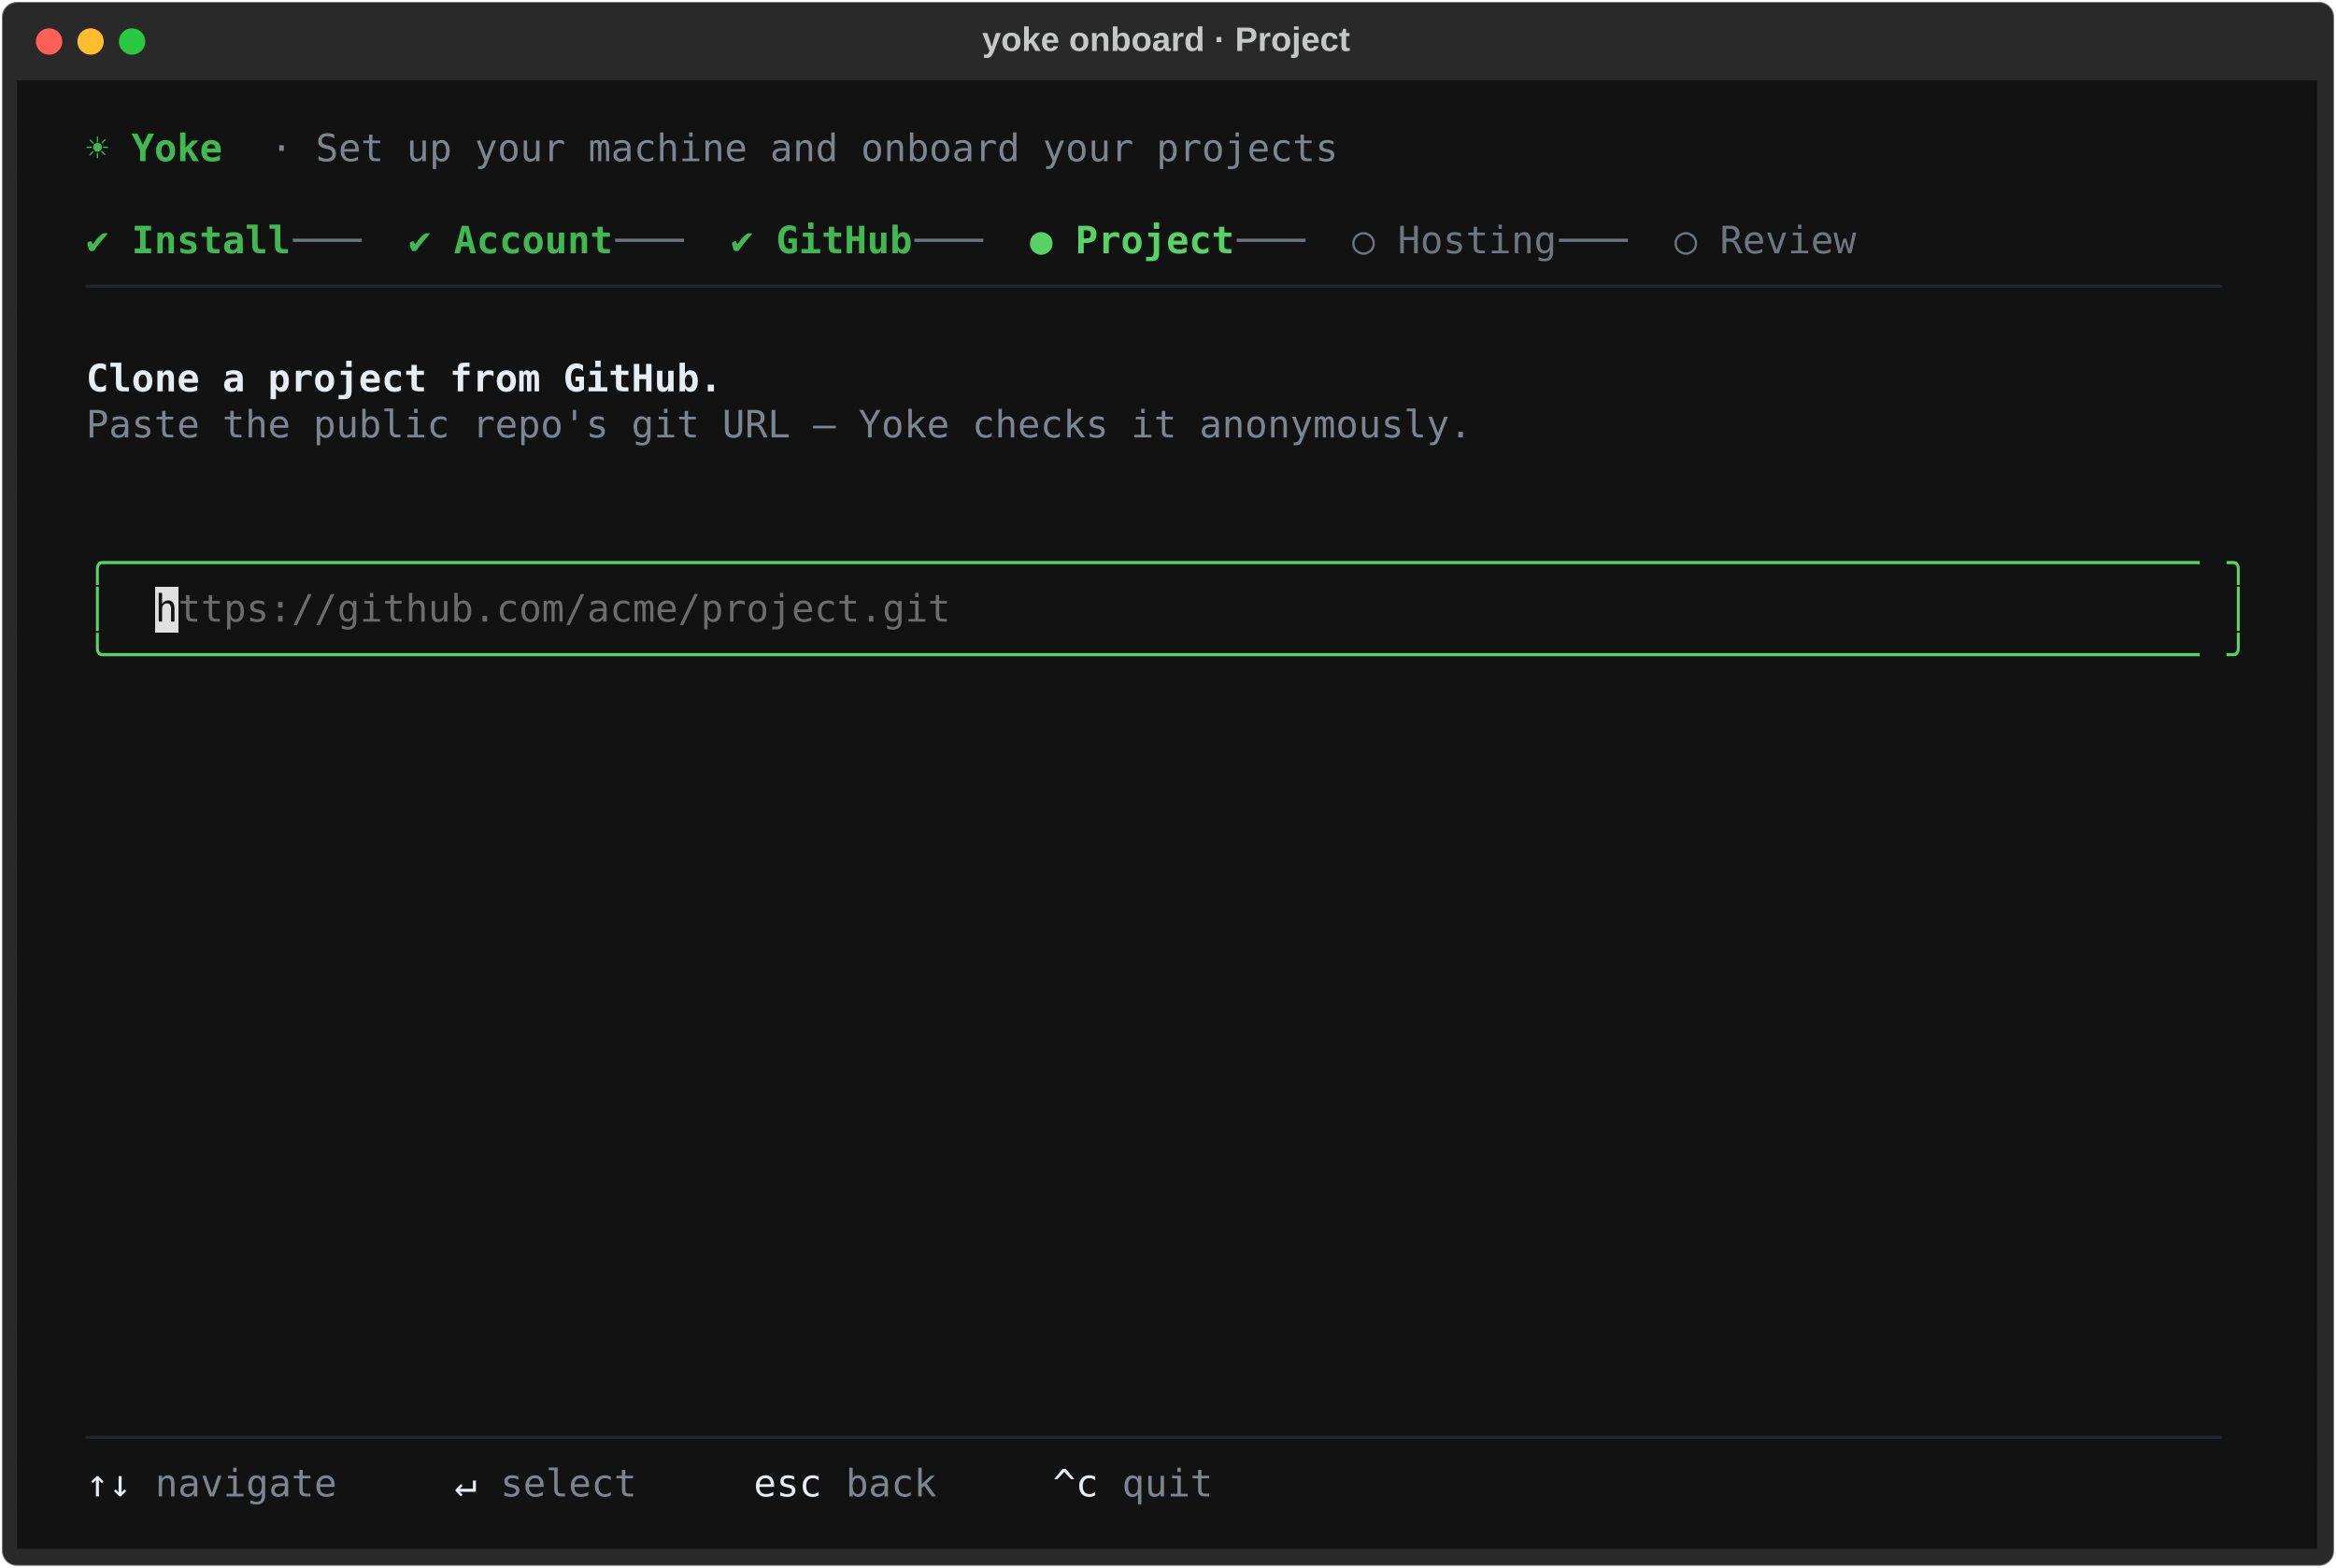
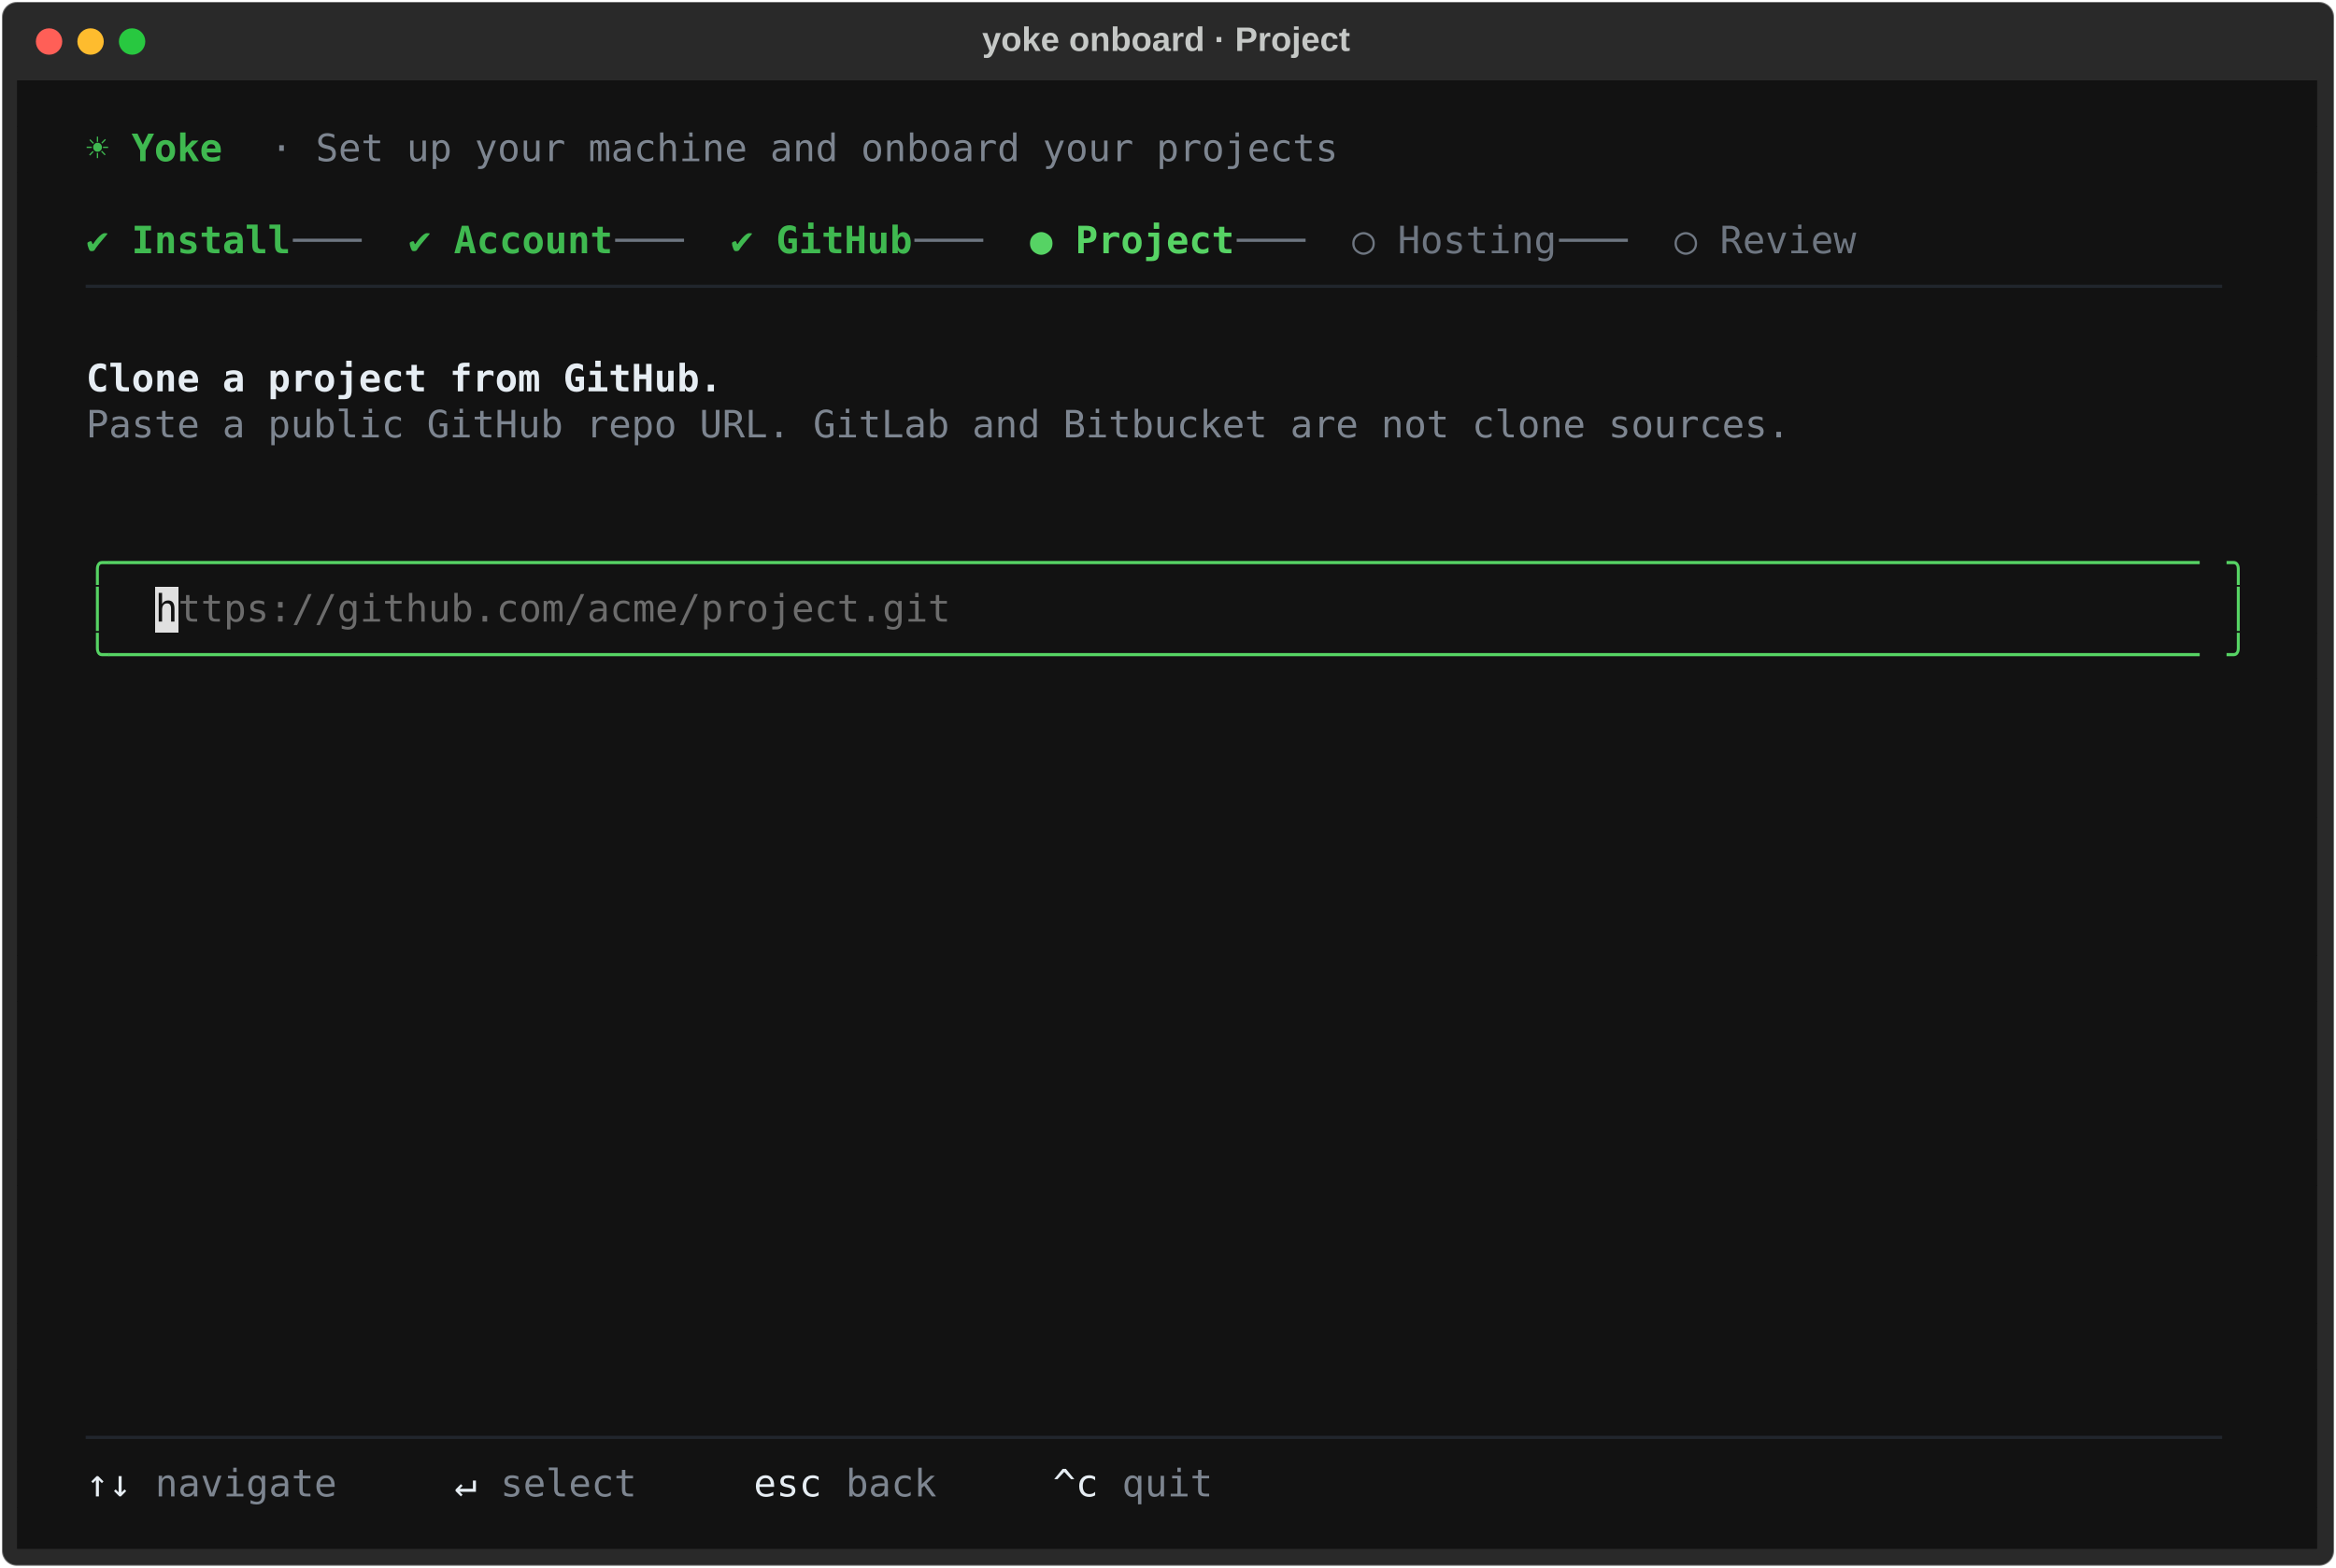
<svg xmlns="http://www.w3.org/2000/svg" class="rich-terminal" viewBox="0 0 1238 830.8">
  <style>

    @font-face {
        font-family: "Fira Code";
        src: local("FiraCode-Regular"),
                url("https://cdnjs.cloudflare.com/ajax/libs/firacode/{{VERSION}}/woff2/FiraCode-Regular.woff2") format("woff2"),
                url("https://cdnjs.cloudflare.com/ajax/libs/firacode/{{VERSION}}/woff/FiraCode-Regular.woff") format("woff");
        font-style: normal;
        font-weight: 400;
    }
    @font-face {
        font-family: "Fira Code";
        src: local("FiraCode-Bold"),
                url("https://cdnjs.cloudflare.com/ajax/libs/firacode/{{VERSION}}/woff2/FiraCode-Bold.woff2") format("woff2"),
                url("https://cdnjs.cloudflare.com/ajax/libs/firacode/{{VERSION}}/woff/FiraCode-Bold.woff") format("woff");
        font-style: bold;
        font-weight: 700;
    }

    .terminal-YOKE-matrix {
        font-family: Fira Code, monospace;
        font-size: 20px;
        line-height: 24.4px;
        font-variant-east-asian: full-width;
    }

    .terminal-YOKE-title {
        font-size: 18px;
        font-weight: bold;
        font-family: arial;
    }

.terminal-YOKE-r2 { fill: #3fb950;font-weight: bold }
.terminal-YOKE-r3 { fill: #e6edf3 }
.terminal-YOKE-r4 { fill: #7d8590 }
.terminal-YOKE-r5 { fill: #6e7681 }
.terminal-YOKE-r6 { fill: #56d364;font-weight: bold }
.terminal-YOKE-r7 { fill: #21262d }
.terminal-YOKE-r8 { fill: #e6edf3;font-weight: bold }
.terminal-YOKE-r9 { fill: #56d364 }
.terminal-YOKE-r10 { fill: #121212 }
.terminal-YOKE-r11 { fill: #6c6c6c }
    </style>
  <defs>
    <clipPath id="terminal-YOKE-clip-terminal">
      <rect x="0" y="0" width="1219.0" height="779.8" />
    </clipPath>
    <clipPath id="terminal-YOKE-line-0">
      <rect x="0" y="1.5" width="1220" height="24.65" />
    </clipPath>
    <clipPath id="terminal-YOKE-line-1">
      <rect x="0" y="25.9" width="1220" height="24.65" />
    </clipPath>
    <clipPath id="terminal-YOKE-line-2">
      <rect x="0" y="50.3" width="1220" height="24.65" />
    </clipPath>
    <clipPath id="terminal-YOKE-line-3">
      <rect x="0" y="74.7" width="1220" height="24.65" />
    </clipPath>
    <clipPath id="terminal-YOKE-line-4">
      <rect x="0" y="99.1" width="1220" height="24.65" />
    </clipPath>
    <clipPath id="terminal-YOKE-line-5">
      <rect x="0" y="123.5" width="1220" height="24.65" />
    </clipPath>
    <clipPath id="terminal-YOKE-line-6">
      <rect x="0" y="147.9" width="1220" height="24.65" />
    </clipPath>
    <clipPath id="terminal-YOKE-line-7">
      <rect x="0" y="172.3" width="1220" height="24.65" />
    </clipPath>
    <clipPath id="terminal-YOKE-line-8">
      <rect x="0" y="196.7" width="1220" height="24.65" />
    </clipPath>
    <clipPath id="terminal-YOKE-line-9">
      <rect x="0" y="221.1" width="1220" height="24.65" />
    </clipPath>
    <clipPath id="terminal-YOKE-line-10">
      <rect x="0" y="245.5" width="1220" height="24.65" />
    </clipPath>
    <clipPath id="terminal-YOKE-line-11">
      <rect x="0" y="269.9" width="1220" height="24.65" />
    </clipPath>
    <clipPath id="terminal-YOKE-line-12">
      <rect x="0" y="294.3" width="1220" height="24.65" />
    </clipPath>
    <clipPath id="terminal-YOKE-line-13">
      <rect x="0" y="318.7" width="1220" height="24.65" />
    </clipPath>
    <clipPath id="terminal-YOKE-line-14">
      <rect x="0" y="343.1" width="1220" height="24.65" />
    </clipPath>
    <clipPath id="terminal-YOKE-line-15">
      <rect x="0" y="367.5" width="1220" height="24.65" />
    </clipPath>
    <clipPath id="terminal-YOKE-line-16">
      <rect x="0" y="391.9" width="1220" height="24.65" />
    </clipPath>
    <clipPath id="terminal-YOKE-line-17">
      <rect x="0" y="416.3" width="1220" height="24.65" />
    </clipPath>
    <clipPath id="terminal-YOKE-line-18">
      <rect x="0" y="440.7" width="1220" height="24.65" />
    </clipPath>
    <clipPath id="terminal-YOKE-line-19">
      <rect x="0" y="465.1" width="1220" height="24.65" />
    </clipPath>
    <clipPath id="terminal-YOKE-line-20">
      <rect x="0" y="489.5" width="1220" height="24.65" />
    </clipPath>
    <clipPath id="terminal-YOKE-line-21">
      <rect x="0" y="513.9" width="1220" height="24.65" />
    </clipPath>
    <clipPath id="terminal-YOKE-line-22">
      <rect x="0" y="538.3" width="1220" height="24.65" />
    </clipPath>
    <clipPath id="terminal-YOKE-line-23">
      <rect x="0" y="562.7" width="1220" height="24.65" />
    </clipPath>
    <clipPath id="terminal-YOKE-line-24">
      <rect x="0" y="587.1" width="1220" height="24.65" />
    </clipPath>
    <clipPath id="terminal-YOKE-line-25">
      <rect x="0" y="611.5" width="1220" height="24.65" />
    </clipPath>
    <clipPath id="terminal-YOKE-line-26">
      <rect x="0" y="635.9" width="1220" height="24.65" />
    </clipPath>
    <clipPath id="terminal-YOKE-line-27">
      <rect x="0" y="660.3" width="1220" height="24.65" />
    </clipPath>
    <clipPath id="terminal-YOKE-line-28">
      <rect x="0" y="684.7" width="1220" height="24.65" />
    </clipPath>
    <clipPath id="terminal-YOKE-line-29">
      <rect x="0" y="709.1" width="1220" height="24.65" />
    </clipPath>
    <clipPath id="terminal-YOKE-line-30">
      <rect x="0" y="733.5" width="1220" height="24.65" />
    </clipPath>
  </defs>
  <rect fill="#292929" stroke="rgba(255,255,255,0.35)" stroke-width="1" x="1" y="1" width="1236" height="828.8" rx="8" />
  <text class="terminal-YOKE-title" fill="#c5c8c6" text-anchor="middle" x="618" y="27">yoke onboard · Project</text>
  <g transform="translate(26,22)">
    <circle cx="0" cy="0" r="7" fill="#ff5f57" />
    <circle cx="22" cy="0" r="7" fill="#febc2e" />
    <circle cx="44" cy="0" r="7" fill="#28c840" />
  </g>
  <g transform="translate(9, 41)" clip-path="url(#terminal-YOKE-clip-terminal)">
    <rect fill="#121212" x="0" y="1.5" width="1220" height="24.65" shape-rendering="crispEdges" />
    <rect fill="#121212" x="0" y="25.9" width="36.6" height="24.65" shape-rendering="crispEdges" />
    <rect fill="#121212" x="36.6" y="25.9" width="73.2" height="24.65" shape-rendering="crispEdges" />
    <rect fill="#121212" x="109.8" y="25.9" width="24.4" height="24.65" shape-rendering="crispEdges" />
    <rect fill="#121212" x="134.2" y="25.9" width="573.4" height="24.65" shape-rendering="crispEdges" />
    <rect fill="#121212" x="707.6" y="25.9" width="512.4" height="24.65" shape-rendering="crispEdges" />
    <rect fill="#121212" x="0" y="50.3" width="1220" height="24.65" shape-rendering="crispEdges" />
    <rect fill="#121212" x="0" y="74.7" width="36.6" height="24.65" shape-rendering="crispEdges" />
    <rect fill="#121212" x="36.6" y="74.7" width="109.8" height="24.65" shape-rendering="crispEdges" />
    <rect fill="#121212" x="146.4" y="74.7" width="61" height="24.65" shape-rendering="crispEdges" />
    <rect fill="#121212" x="207.4" y="74.7" width="109.8" height="24.65" shape-rendering="crispEdges" />
    <rect fill="#121212" x="317.2" y="74.7" width="61" height="24.65" shape-rendering="crispEdges" />
    <rect fill="#121212" x="378.2" y="74.7" width="97.6" height="24.65" shape-rendering="crispEdges" />
    <rect fill="#121212" x="475.8" y="74.7" width="61" height="24.65" shape-rendering="crispEdges" />
    <rect fill="#121212" x="536.8" y="74.7" width="109.8" height="24.65" shape-rendering="crispEdges" />
    <rect fill="#121212" x="646.6" y="74.7" width="61" height="24.65" shape-rendering="crispEdges" />
    <rect fill="#121212" x="707.6" y="74.7" width="109.8" height="24.65" shape-rendering="crispEdges" />
    <rect fill="#121212" x="817.4" y="74.7" width="61" height="24.65" shape-rendering="crispEdges" />
    <rect fill="#121212" x="878.4" y="74.7" width="97.6" height="24.65" shape-rendering="crispEdges" />
    <rect fill="#121212" x="976" y="74.7" width="244" height="24.65" shape-rendering="crispEdges" />
    <rect fill="#121212" x="0" y="99.1" width="36.6" height="24.65" shape-rendering="crispEdges" />
    <rect fill="#121212" x="36.6" y="99.1" width="1146.8" height="24.65" shape-rendering="crispEdges" />
    <rect fill="#121212" x="1183.4" y="99.1" width="36.6" height="24.65" shape-rendering="crispEdges" />
    <rect fill="#121212" x="0" y="123.5" width="1220" height="24.65" shape-rendering="crispEdges" />
    <rect fill="#121212" x="0" y="147.9" width="36.6" height="24.65" shape-rendering="crispEdges" />
    <rect fill="#121212" x="36.6" y="147.9" width="341.6" height="24.65" shape-rendering="crispEdges" />
    <rect fill="#121212" x="378.2" y="147.9" width="841.8" height="24.65" shape-rendering="crispEdges" />
    <rect fill="#121212" x="0" y="172.3" width="36.6" height="24.65" shape-rendering="crispEdges" />
-     <rect fill="#121212" x="36.6" y="172.3" width="744.2" height="24.65" shape-rendering="crispEdges" />
-     <rect fill="#121212" x="780.8" y="172.3" width="402.6" height="24.65" shape-rendering="crispEdges" />
+     <rect fill="#121212" x="36.6" y="172.3" width="915" height="24.65" shape-rendering="crispEdges" />
+     <rect fill="#121212" x="951.6" y="172.3" width="231.8" height="24.65" shape-rendering="crispEdges" />
    <rect fill="#121212" x="1183.4" y="172.3" width="36.6" height="24.65" shape-rendering="crispEdges" />
    <rect fill="#121212" x="0" y="196.7" width="36.6" height="24.65" shape-rendering="crispEdges" />
    <rect fill="#121212" x="36.6" y="196.7" width="0" height="24.65" shape-rendering="crispEdges" />
    <rect fill="#121212" x="36.6" y="196.7" width="1183.4" height="24.65" shape-rendering="crispEdges" />
    <rect fill="#121212" x="0" y="221.1" width="36.6" height="24.65" shape-rendering="crispEdges" />
    <rect fill="#121212" x="36.6" y="221.1" width="1183.4" height="24.65" shape-rendering="crispEdges" />
    <rect fill="#121212" x="0" y="245.5" width="36.6" height="24.65" shape-rendering="crispEdges" />
    <rect fill="#121212" x="36.6" y="245.5" width="12.2" height="24.65" shape-rendering="crispEdges" />
    <rect fill="#121212" x="48.8" y="245.5" width="1122.4" height="24.65" shape-rendering="crispEdges" />
    <rect fill="#121212" x="1171.2" y="245.5" width="12.2" height="24.65" shape-rendering="crispEdges" />
    <rect fill="#121212" x="1183.4" y="245.5" width="36.6" height="24.65" shape-rendering="crispEdges" />
    <rect fill="#121212" x="0" y="269.9" width="36.6" height="24.65" shape-rendering="crispEdges" />
    <rect fill="#121212" x="36.6" y="269.9" width="12.2" height="24.65" shape-rendering="crispEdges" />
    <rect fill="#121212" x="48.8" y="269.9" width="24.4" height="24.65" shape-rendering="crispEdges" />
    <rect fill="#e0e0e0" x="73.2" y="269.9" width="12.2" height="24.65" shape-rendering="crispEdges" />
    <rect fill="#121212" x="85.4" y="269.9" width="414.8" height="24.65" shape-rendering="crispEdges" />
    <rect fill="#121212" x="500.2" y="269.9" width="646.6" height="24.65" shape-rendering="crispEdges" />
    <rect fill="#121212" x="1146.8" y="269.9" width="24.4" height="24.65" shape-rendering="crispEdges" />
    <rect fill="#121212" x="1171.2" y="269.9" width="12.2" height="24.65" shape-rendering="crispEdges" />
    <rect fill="#121212" x="1183.4" y="269.9" width="36.6" height="24.65" shape-rendering="crispEdges" />
    <rect fill="#121212" x="0" y="294.3" width="36.6" height="24.65" shape-rendering="crispEdges" />
    <rect fill="#121212" x="36.6" y="294.3" width="12.2" height="24.65" shape-rendering="crispEdges" />
    <rect fill="#121212" x="48.8" y="294.3" width="1122.4" height="24.65" shape-rendering="crispEdges" />
    <rect fill="#121212" x="1171.2" y="294.3" width="12.2" height="24.65" shape-rendering="crispEdges" />
    <rect fill="#121212" x="1183.4" y="294.3" width="36.6" height="24.65" shape-rendering="crispEdges" />
    <rect fill="#121212" x="0" y="318.7" width="36.6" height="24.65" shape-rendering="crispEdges" />
    <rect fill="#121212" x="36.6" y="318.7" width="1183.4" height="24.65" shape-rendering="crispEdges" />
    <rect fill="#121212" x="0" y="343.1" width="36.6" height="24.65" shape-rendering="crispEdges" />
    <rect fill="#121212" x="36.6" y="343.1" width="0" height="24.65" shape-rendering="crispEdges" />
    <rect fill="#121212" x="36.6" y="343.1" width="1183.4" height="24.65" shape-rendering="crispEdges" />
    <rect fill="#121212" x="0" y="367.5" width="36.6" height="24.65" shape-rendering="crispEdges" />
    <rect fill="#121212" x="36.6" y="367.5" width="1183.4" height="24.65" shape-rendering="crispEdges" />
    <rect fill="#121212" x="0" y="391.9" width="36.6" height="24.65" shape-rendering="crispEdges" />
    <rect fill="#121212" x="36.6" y="391.9" width="1183.4" height="24.65" shape-rendering="crispEdges" />
    <rect fill="#121212" x="0" y="416.3" width="36.6" height="24.65" shape-rendering="crispEdges" />
    <rect fill="#121212" x="36.6" y="416.3" width="1183.4" height="24.65" shape-rendering="crispEdges" />
    <rect fill="#121212" x="0" y="440.7" width="36.6" height="24.65" shape-rendering="crispEdges" />
    <rect fill="#121212" x="36.6" y="440.7" width="1183.4" height="24.65" shape-rendering="crispEdges" />
    <rect fill="#121212" x="0" y="465.1" width="36.6" height="24.65" shape-rendering="crispEdges" />
    <rect fill="#121212" x="36.6" y="465.1" width="1183.4" height="24.65" shape-rendering="crispEdges" />
    <rect fill="#121212" x="0" y="489.5" width="36.6" height="24.65" shape-rendering="crispEdges" />
    <rect fill="#121212" x="36.6" y="489.5" width="1183.4" height="24.65" shape-rendering="crispEdges" />
    <rect fill="#121212" x="0" y="513.9" width="36.6" height="24.65" shape-rendering="crispEdges" />
    <rect fill="#121212" x="36.6" y="513.9" width="1183.4" height="24.65" shape-rendering="crispEdges" />
    <rect fill="#121212" x="0" y="538.3" width="36.6" height="24.65" shape-rendering="crispEdges" />
    <rect fill="#121212" x="36.6" y="538.3" width="1183.4" height="24.65" shape-rendering="crispEdges" />
    <rect fill="#121212" x="0" y="562.7" width="36.6" height="24.65" shape-rendering="crispEdges" />
    <rect fill="#121212" x="36.6" y="562.7" width="1183.4" height="24.65" shape-rendering="crispEdges" />
    <rect fill="#121212" x="0" y="587.1" width="36.6" height="24.65" shape-rendering="crispEdges" />
    <rect fill="#121212" x="36.6" y="587.1" width="1183.4" height="24.65" shape-rendering="crispEdges" />
    <rect fill="#121212" x="0" y="611.5" width="36.6" height="24.65" shape-rendering="crispEdges" />
    <rect fill="#121212" x="36.6" y="611.5" width="1183.4" height="24.65" shape-rendering="crispEdges" />
    <rect fill="#121212" x="0" y="635.9" width="36.6" height="24.65" shape-rendering="crispEdges" />
    <rect fill="#121212" x="36.6" y="635.9" width="1183.4" height="24.65" shape-rendering="crispEdges" />
    <rect fill="#121212" x="0" y="660.3" width="36.6" height="24.65" shape-rendering="crispEdges" />
    <rect fill="#121212" x="36.6" y="660.3" width="1183.4" height="24.65" shape-rendering="crispEdges" />
    <rect fill="#121212" x="0" y="684.7" width="36.6" height="24.65" shape-rendering="crispEdges" />
    <rect fill="#121212" x="36.6" y="684.7" width="1183.4" height="24.65" shape-rendering="crispEdges" />
    <rect fill="#121212" x="0" y="709.1" width="36.6" height="24.65" shape-rendering="crispEdges" />
    <rect fill="#121212" x="36.6" y="709.1" width="1146.8" height="24.65" shape-rendering="crispEdges" />
    <rect fill="#121212" x="1183.4" y="709.1" width="36.6" height="24.65" shape-rendering="crispEdges" />
    <rect fill="#121212" x="0" y="733.5" width="36.6" height="24.65" shape-rendering="crispEdges" />
    <rect fill="#121212" x="36.6" y="733.5" width="24.4" height="24.65" shape-rendering="crispEdges" />
    <rect fill="#121212" x="61" y="733.5" width="12.2" height="24.65" shape-rendering="crispEdges" />
    <rect fill="#121212" x="73.2" y="733.5" width="97.6" height="24.65" shape-rendering="crispEdges" />
    <rect fill="#121212" x="170.8" y="733.5" width="61" height="24.65" shape-rendering="crispEdges" />
    <rect fill="#121212" x="231.8" y="733.5" width="12.2" height="24.65" shape-rendering="crispEdges" />
    <rect fill="#121212" x="244" y="733.5" width="12.2" height="24.65" shape-rendering="crispEdges" />
    <rect fill="#121212" x="256.2" y="733.5" width="73.2" height="24.65" shape-rendering="crispEdges" />
    <rect fill="#121212" x="329.4" y="733.5" width="61" height="24.65" shape-rendering="crispEdges" />
    <rect fill="#121212" x="390.4" y="733.5" width="36.6" height="24.65" shape-rendering="crispEdges" />
    <rect fill="#121212" x="427" y="733.5" width="12.2" height="24.65" shape-rendering="crispEdges" />
    <rect fill="#121212" x="439.2" y="733.5" width="48.8" height="24.65" shape-rendering="crispEdges" />
    <rect fill="#121212" x="488" y="733.5" width="61" height="24.65" shape-rendering="crispEdges" />
    <rect fill="#121212" x="549" y="733.5" width="24.4" height="24.65" shape-rendering="crispEdges" />
    <rect fill="#121212" x="573.4" y="733.5" width="12.2" height="24.65" shape-rendering="crispEdges" />
    <rect fill="#121212" x="585.6" y="733.5" width="48.8" height="24.65" shape-rendering="crispEdges" />
    <rect fill="#121212" x="634.4" y="733.5" width="585.6" height="24.65" shape-rendering="crispEdges" />
    <rect fill="#121212" x="0" y="757.9" width="1220" height="24.65" shape-rendering="crispEdges" />
    <g class="terminal-YOKE-matrix">
      <text class="terminal-YOKE-r2" x="36.6" y="44.4" textLength="73.2" clip-path="url(#terminal-YOKE-line-1)">☀ Yoke</text>
      <text class="terminal-YOKE-r4" x="134.2" y="44.4" textLength="573.4" clip-path="url(#terminal-YOKE-line-1)">· Set up your machine and onboard your projects</text>
      <text class="terminal-YOKE-r2" x="36.6" y="93.2" textLength="109.8" clip-path="url(#terminal-YOKE-line-3)">✔ Install</text>
      <text class="terminal-YOKE-r5" x="146.4" y="93.2" textLength="61" clip-path="url(#terminal-YOKE-line-3)"> ─── </text>
      <text class="terminal-YOKE-r2" x="207.4" y="93.2" textLength="109.8" clip-path="url(#terminal-YOKE-line-3)">✔ Account</text>
      <text class="terminal-YOKE-r5" x="317.2" y="93.2" textLength="61" clip-path="url(#terminal-YOKE-line-3)"> ─── </text>
      <text class="terminal-YOKE-r2" x="378.2" y="93.2" textLength="97.6" clip-path="url(#terminal-YOKE-line-3)">✔ GitHub</text>
      <text class="terminal-YOKE-r5" x="475.8" y="93.2" textLength="61" clip-path="url(#terminal-YOKE-line-3)"> ─── </text>
      <text class="terminal-YOKE-r6" x="536.8" y="93.2" textLength="109.8" clip-path="url(#terminal-YOKE-line-3)">● Project</text>
      <text class="terminal-YOKE-r5" x="646.6" y="93.2" textLength="61" clip-path="url(#terminal-YOKE-line-3)"> ─── </text>
      <text class="terminal-YOKE-r5" x="707.6" y="93.2" textLength="109.8" clip-path="url(#terminal-YOKE-line-3)">○ Hosting</text>
      <text class="terminal-YOKE-r5" x="817.4" y="93.2" textLength="61" clip-path="url(#terminal-YOKE-line-3)"> ─── </text>
      <text class="terminal-YOKE-r5" x="878.4" y="93.2" textLength="97.6" clip-path="url(#terminal-YOKE-line-3)">○ Review</text>
      <text class="terminal-YOKE-r7" x="36.6" y="117.6" textLength="1146.8" clip-path="url(#terminal-YOKE-line-4)">──────────────────────────────────────────────────────────────────────────────────────────────</text>
      <text class="terminal-YOKE-r8" x="36.6" y="166.4" textLength="341.6" clip-path="url(#terminal-YOKE-line-6)">Clone a project from GitHub.</text>
-       <text class="terminal-YOKE-r4" x="36.6" y="190.8" textLength="744.2" clip-path="url(#terminal-YOKE-line-7)">Paste the public repo's git URL — Yoke checks it anonymously.</text>
+       <text class="terminal-YOKE-r4" x="36.6" y="190.8" textLength="915" clip-path="url(#terminal-YOKE-line-7)">Paste a public GitHub repo URL. GitLab and Bitbucket are not clone sources.</text>
      <text class="terminal-YOKE-r9" x="36.6" y="264" textLength="12.2" clip-path="url(#terminal-YOKE-line-10)">╭</text>
      <text class="terminal-YOKE-r9" x="48.8" y="264" textLength="1122.4" clip-path="url(#terminal-YOKE-line-10)">────────────────────────────────────────────────────────────────────────────────────────────</text>
      <text class="terminal-YOKE-r9" x="1171.2" y="264" textLength="12.2" clip-path="url(#terminal-YOKE-line-10)">╮</text>
      <text class="terminal-YOKE-r9" x="36.6" y="288.4" textLength="12.2" clip-path="url(#terminal-YOKE-line-11)">│</text>
      <text class="terminal-YOKE-r10" x="73.2" y="288.4" textLength="12.2" clip-path="url(#terminal-YOKE-line-11)">h</text>
      <text class="terminal-YOKE-r11" x="85.4" y="288.4" textLength="414.8" clip-path="url(#terminal-YOKE-line-11)">ttps://github.com/acme/project.git</text>
      <text class="terminal-YOKE-r9" x="1171.2" y="288.4" textLength="12.2" clip-path="url(#terminal-YOKE-line-11)">│</text>
      <text class="terminal-YOKE-r9" x="36.6" y="312.8" textLength="12.2" clip-path="url(#terminal-YOKE-line-12)">╰</text>
      <text class="terminal-YOKE-r9" x="48.8" y="312.8" textLength="1122.4" clip-path="url(#terminal-YOKE-line-12)">────────────────────────────────────────────────────────────────────────────────────────────</text>
      <text class="terminal-YOKE-r9" x="1171.2" y="312.8" textLength="12.2" clip-path="url(#terminal-YOKE-line-12)">╯</text>
      <text class="terminal-YOKE-r7" x="36.6" y="727.6" textLength="1146.8" clip-path="url(#terminal-YOKE-line-29)">──────────────────────────────────────────────────────────────────────────────────────────────</text>
      <text class="terminal-YOKE-r3" x="36.6" y="752" textLength="24.4" clip-path="url(#terminal-YOKE-line-30)">↑↓</text>
      <text class="terminal-YOKE-r4" x="73.2" y="752" textLength="97.6" clip-path="url(#terminal-YOKE-line-30)">navigate</text>
      <text class="terminal-YOKE-r3" x="231.8" y="752" textLength="12.2" clip-path="url(#terminal-YOKE-line-30)">↵</text>
      <text class="terminal-YOKE-r4" x="256.2" y="752" textLength="73.2" clip-path="url(#terminal-YOKE-line-30)">select</text>
      <text class="terminal-YOKE-r3" x="390.4" y="752" textLength="36.6" clip-path="url(#terminal-YOKE-line-30)">esc</text>
      <text class="terminal-YOKE-r4" x="439.2" y="752" textLength="48.8" clip-path="url(#terminal-YOKE-line-30)">back</text>
      <text class="terminal-YOKE-r3" x="549" y="752" textLength="24.4" clip-path="url(#terminal-YOKE-line-30)">^c</text>
      <text class="terminal-YOKE-r4" x="585.6" y="752" textLength="48.8" clip-path="url(#terminal-YOKE-line-30)">quit</text>
    </g>
  </g>
</svg>
